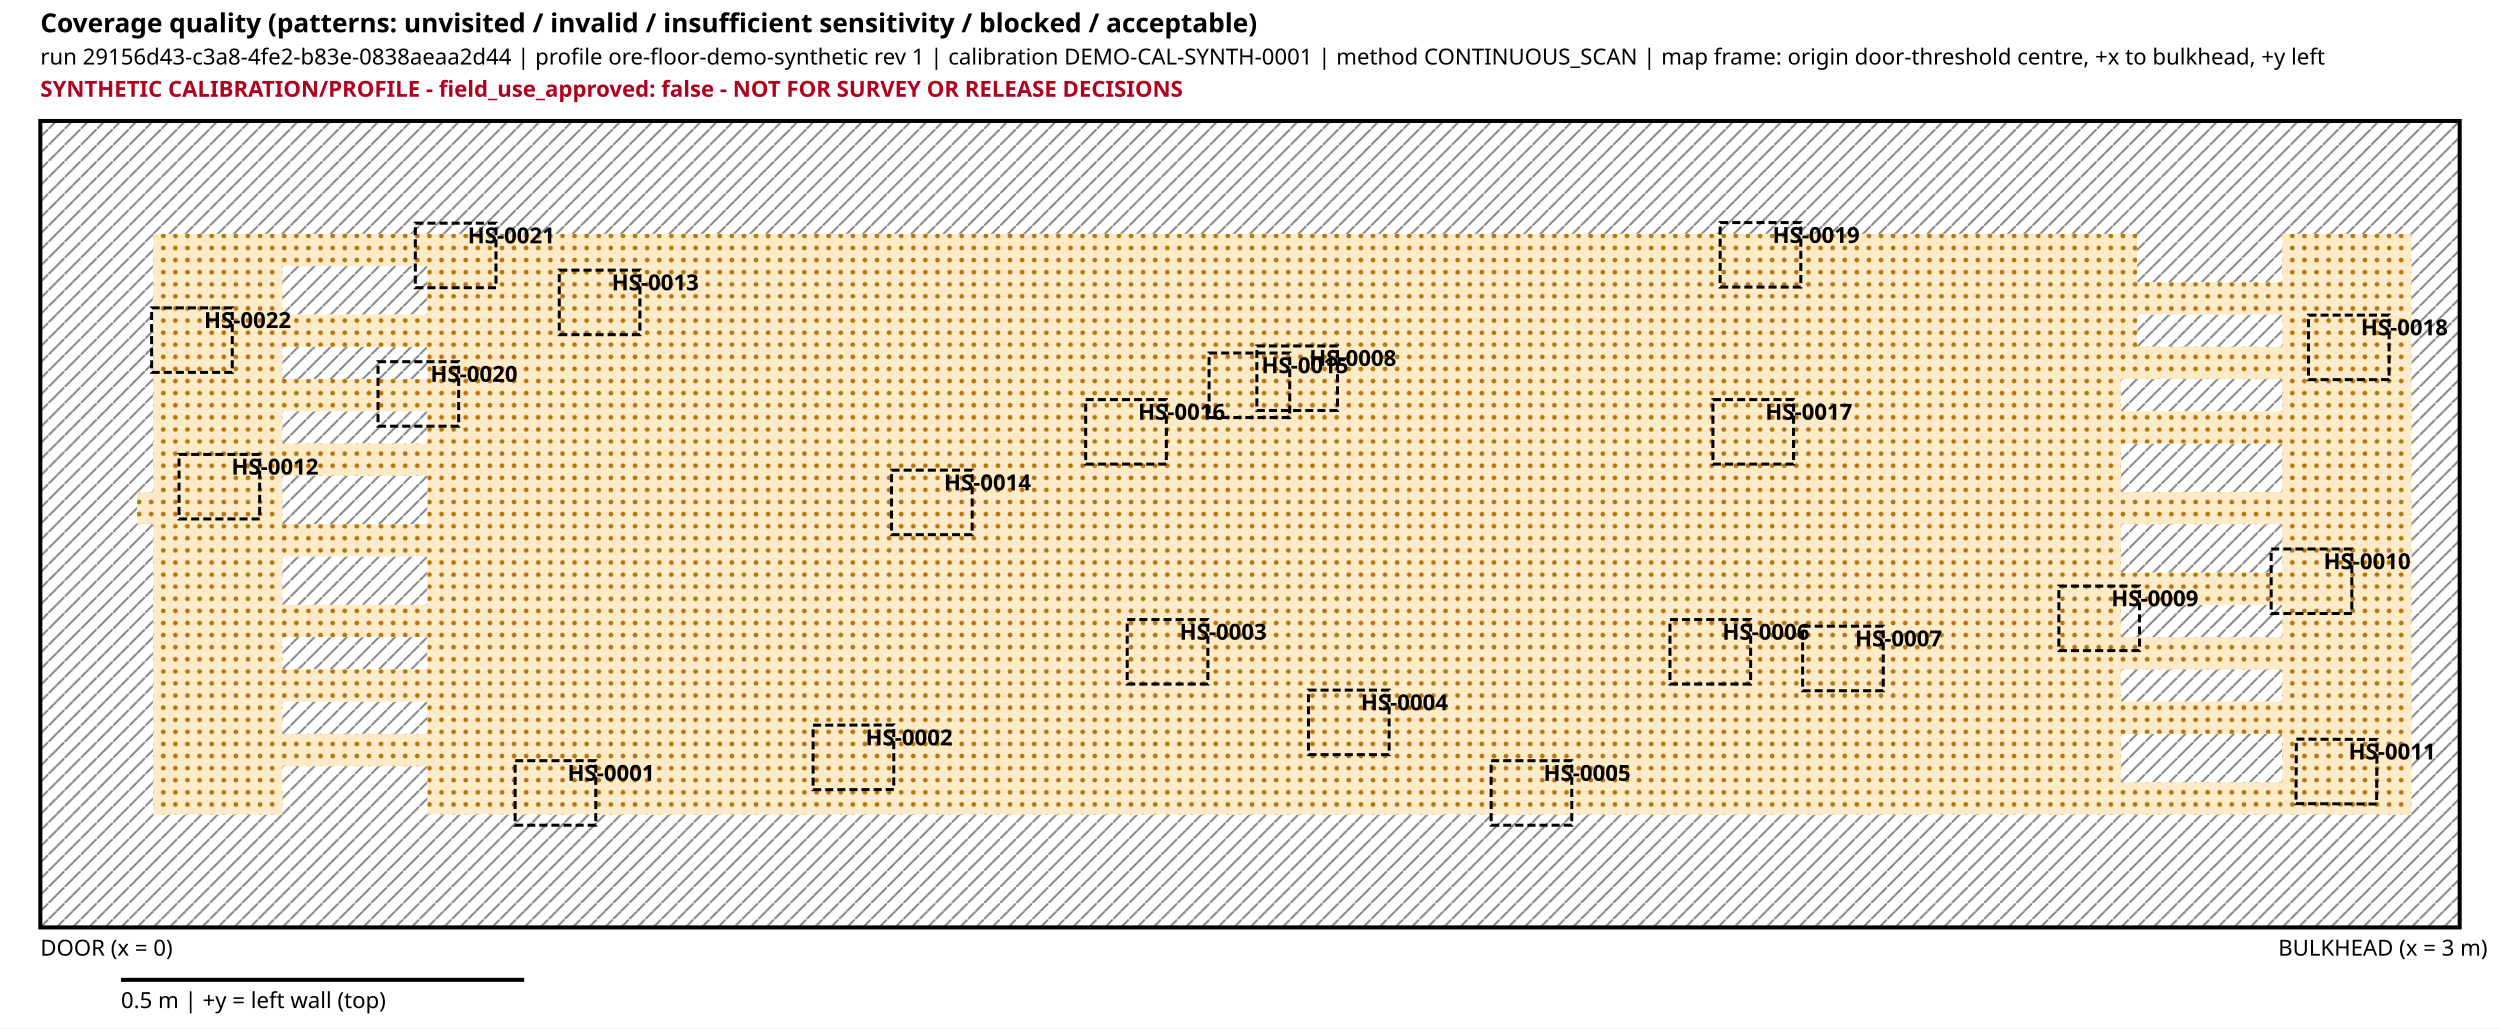
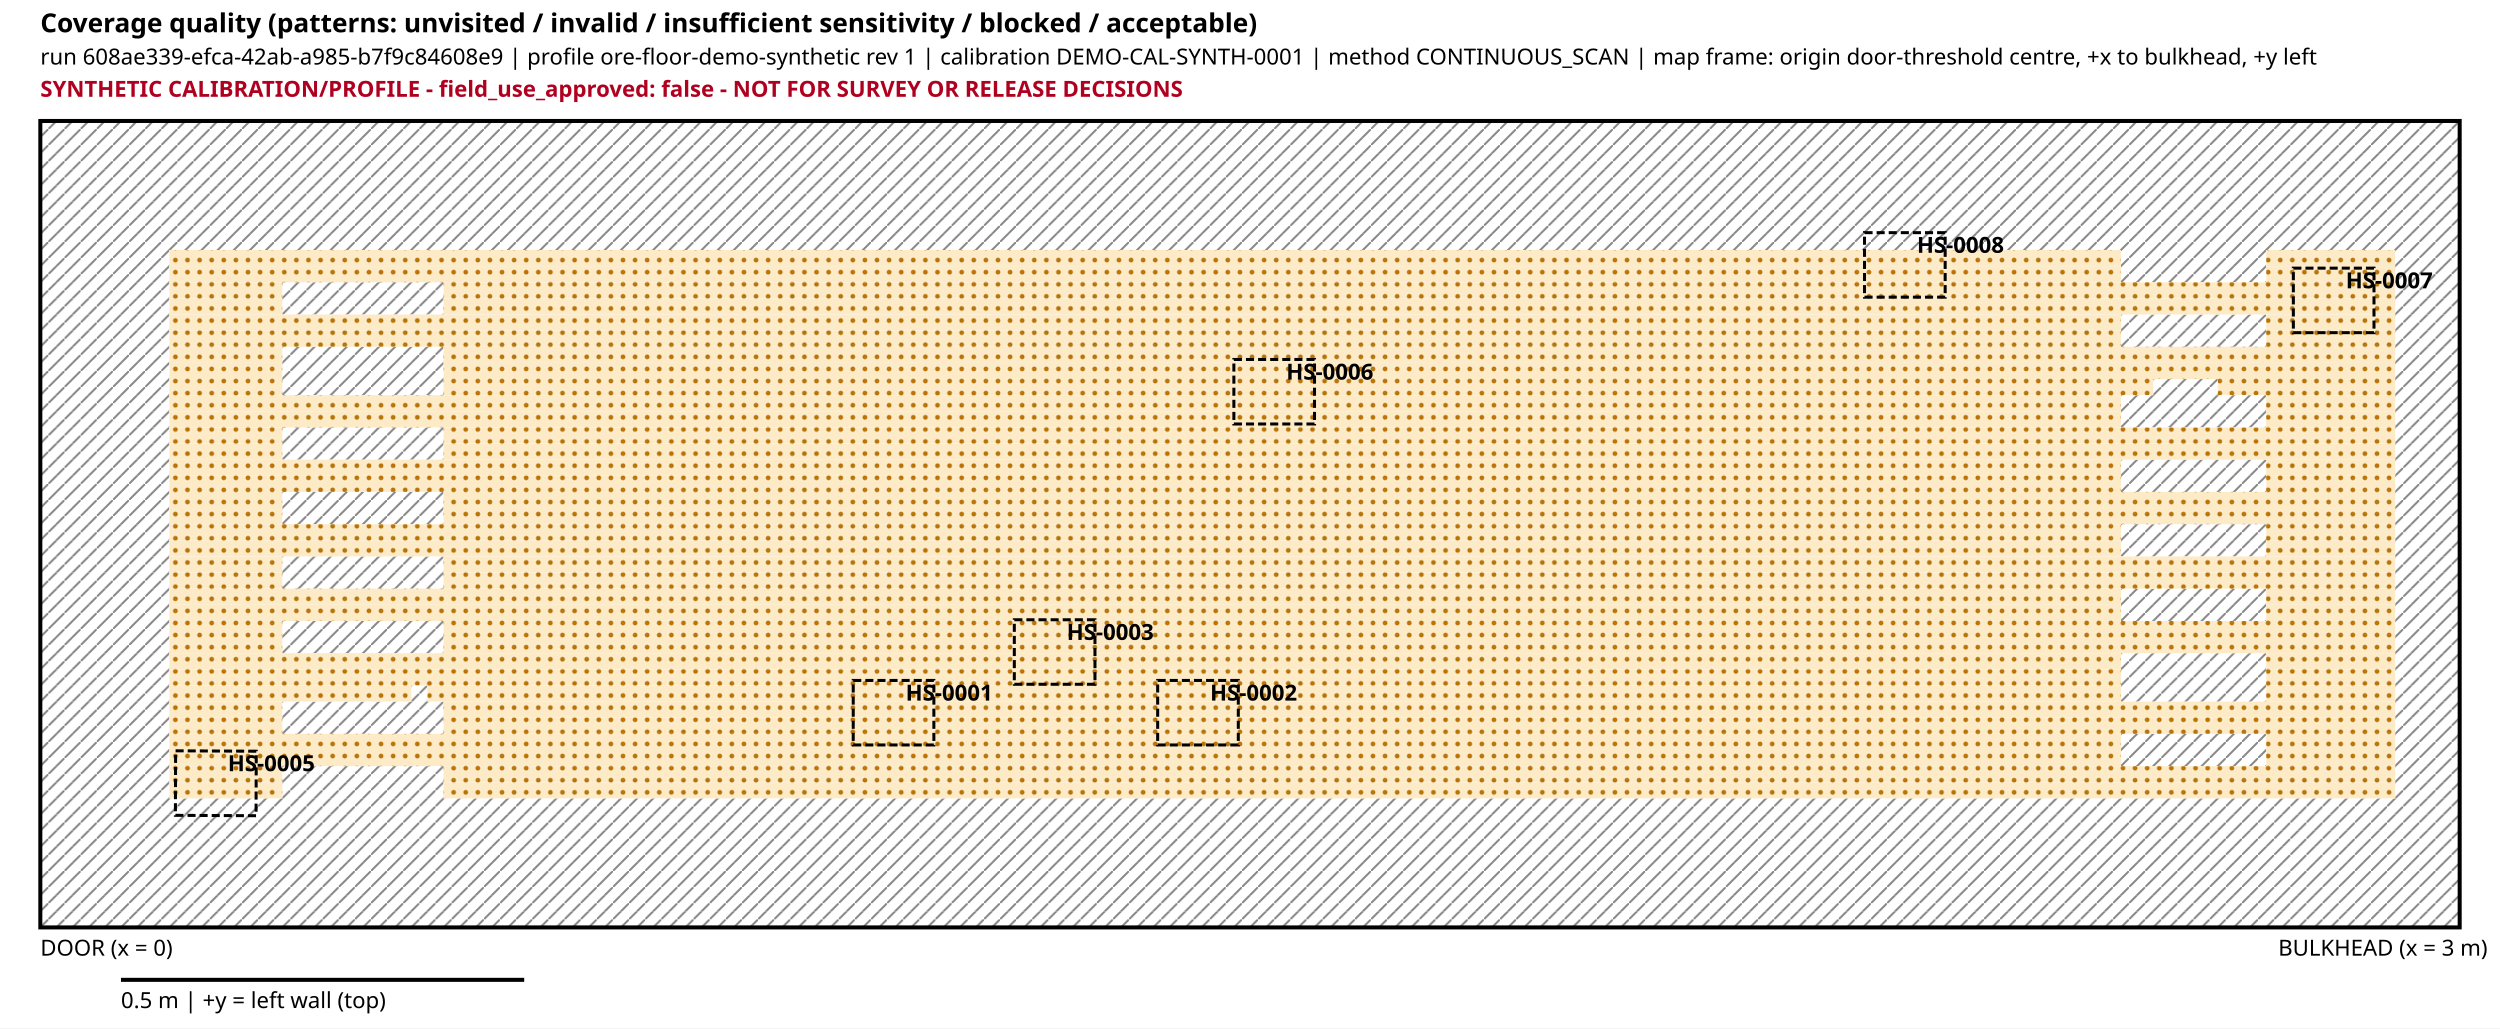
<svg xmlns="http://www.w3.org/2000/svg" width="1240" height="510" viewBox="0 0 1240 510" font-family="sans-serif" font-size="11">
  <defs>
    <pattern id="p-UNVISITED" width="8" height="8" patternUnits="userSpaceOnUse">
      <rect width="8" height="8" fill="#fff" />
      <path d="M0 8L8 0" stroke="#888" stroke-width="1" />
    </pattern>
    <pattern id="p-INVALID_DATA" width="8" height="8" patternUnits="userSpaceOnUse">
      <rect width="8" height="8" fill="#f6d5d5" />
      <path d="M0 0L8 8M0 8L8 0" stroke="#c83c3c" stroke-width="1" />
    </pattern>
    <pattern id="p-INSUFFICIENT_SENSITIVITY" width="6" height="6" patternUnits="userSpaceOnUse">
      <rect width="6" height="6" fill="#fdebc8" />
      <circle cx="3" cy="3" r="1.2" fill="#b9770e" />
    </pattern>
    <pattern id="p-BLOCKED" width="8" height="8" patternUnits="userSpaceOnUse">
      <rect width="8" height="8" fill="#e4dcf0" />
      <path d="M0 4H8" stroke="#785aa0" stroke-width="2" />
    </pattern>
    <pattern id="p-EXCLUDED" width="8" height="8" patternUnits="userSpaceOnUse">
      <rect width="8" height="8" fill="#5a5a5a" />
    </pattern>
    <pattern id="p-ACCEPTABLE" width="8" height="8" patternUnits="userSpaceOnUse">
      <rect width="8" height="8" fill="#2e8b57" />
    </pattern>
  </defs>
  <rect width="1240" height="510" fill="#fff" />
  <text x="20" y="16" font-size="13" font-weight="bold">Coverage quality (patterns: unvisited / invalid / insufficient sensitivity / blocked / acceptable)</text>
-   <text x="20" y="32">run 29156d43-c3a8-4fe2-b83e-0838aeaa2d44 | profile ore-floor-demo-synthetic rev 1 | calibration DEMO-CAL-SYNTH-0001 | method CONTINUOUS_SCAN | map frame: origin door-threshold centre, +x to bulkhead, +y left</text>
+   <text x="20" y="32">run 608ae339-efca-42ab-a985-b7f9c84608e9 | profile ore-floor-demo-synthetic rev 1 | calibration DEMO-CAL-SYNTH-0001 | method CONTINUOUS_SCAN | map frame: origin door-threshold centre, +x to bulkhead, +y left</text>
  <text x="20" y="48" fill="#b00020" font-weight="bold">SYNTHETIC CALIBRATION/PROFILE - field_use_approved: false - NOT FOR SURVEY OR RELEASE DECISIONS</text>
  <rect x="20.0" y="452.0" width="1200.0" height="8.0" fill="url(#p-UNVISITED)" />
  <rect x="20.0" y="444.0" width="1200.0" height="8.0" fill="url(#p-UNVISITED)" />
  <rect x="20.0" y="436.0" width="1200.0" height="8.0" fill="url(#p-UNVISITED)" />
  <rect x="20.0" y="428.0" width="1200.0" height="8.0" fill="url(#p-UNVISITED)" />
  <rect x="20.0" y="420.0" width="1200.0" height="8.0" fill="url(#p-UNVISITED)" />
  <rect x="20.0" y="412.0" width="1200.0" height="8.0" fill="url(#p-UNVISITED)" />
  <rect x="20.0" y="404.0" width="1200.0" height="8.0" fill="url(#p-UNVISITED)" />
-   <rect x="20.0" y="396.0" width="56.0" height="8.0" fill="url(#p-UNVISITED)" />
-   <rect x="140.0" y="396.0" width="72.0" height="8.0" fill="url(#p-UNVISITED)" />
-   <rect x="1196.0" y="396.0" width="24.0" height="8.0" fill="url(#p-UNVISITED)" />
-   <rect x="20.0" y="388.0" width="56.0" height="8.0" fill="url(#p-UNVISITED)" />
-   <rect x="140.0" y="388.0" width="72.0" height="8.0" fill="url(#p-UNVISITED)" />
-   <rect x="1196.0" y="388.0" width="24.0" height="8.0" fill="url(#p-UNVISITED)" />
-   <rect x="20.0" y="380.0" width="56.0" height="8.0" fill="url(#p-UNVISITED)" />
-   <rect x="140.0" y="380.0" width="72.0" height="8.0" fill="url(#p-UNVISITED)" />
-   <rect x="1052.0" y="380.0" width="80.0" height="8.0" fill="url(#p-UNVISITED)" />
-   <rect x="1196.0" y="380.0" width="24.0" height="8.0" fill="url(#p-UNVISITED)" />
-   <rect x="20.0" y="372.0" width="56.0" height="8.0" fill="url(#p-UNVISITED)" />
-   <rect x="1052.0" y="372.0" width="80.0" height="8.0" fill="url(#p-UNVISITED)" />
-   <rect x="1196.0" y="372.0" width="24.0" height="8.0" fill="url(#p-UNVISITED)" />
-   <rect x="20.0" y="364.0" width="56.0" height="8.0" fill="url(#p-UNVISITED)" />
-   <rect x="1052.0" y="364.0" width="80.0" height="8.0" fill="url(#p-UNVISITED)" />
-   <rect x="1196.0" y="364.0" width="24.0" height="8.0" fill="url(#p-UNVISITED)" />
-   <rect x="20.0" y="356.0" width="56.0" height="8.0" fill="url(#p-UNVISITED)" />
-   <rect x="140.0" y="356.0" width="72.0" height="8.0" fill="url(#p-UNVISITED)" />
-   <rect x="1196.0" y="356.0" width="24.0" height="8.0" fill="url(#p-UNVISITED)" />
-   <rect x="20.0" y="348.0" width="56.0" height="8.0" fill="url(#p-UNVISITED)" />
-   <rect x="140.0" y="348.0" width="72.0" height="8.0" fill="url(#p-UNVISITED)" />
-   <rect x="1196.0" y="348.0" width="24.0" height="8.0" fill="url(#p-UNVISITED)" />
-   <rect x="20.0" y="340.0" width="56.0" height="8.0" fill="url(#p-UNVISITED)" />
-   <rect x="1052.0" y="340.0" width="80.0" height="8.0" fill="url(#p-UNVISITED)" />
-   <rect x="1196.0" y="340.0" width="24.0" height="8.0" fill="url(#p-UNVISITED)" />
-   <rect x="20.0" y="332.0" width="56.0" height="8.0" fill="url(#p-UNVISITED)" />
-   <rect x="1052.0" y="332.0" width="80.0" height="8.0" fill="url(#p-UNVISITED)" />
-   <rect x="1196.0" y="332.0" width="24.0" height="8.0" fill="url(#p-UNVISITED)" />
-   <rect x="20.0" y="324.0" width="56.0" height="8.0" fill="url(#p-UNVISITED)" />
-   <rect x="140.0" y="324.0" width="72.0" height="8.0" fill="url(#p-UNVISITED)" />
-   <rect x="1196.0" y="324.0" width="24.0" height="8.0" fill="url(#p-UNVISITED)" />
-   <rect x="20.0" y="316.0" width="56.0" height="8.0" fill="url(#p-UNVISITED)" />
-   <rect x="140.0" y="316.0" width="72.0" height="8.0" fill="url(#p-UNVISITED)" />
-   <rect x="1196.0" y="316.0" width="24.0" height="8.0" fill="url(#p-UNVISITED)" />
-   <rect x="20.0" y="308.0" width="56.0" height="8.0" fill="url(#p-UNVISITED)" />
-   <rect x="1052.0" y="308.0" width="80.0" height="8.0" fill="url(#p-UNVISITED)" />
-   <rect x="1196.0" y="308.0" width="24.0" height="8.0" fill="url(#p-UNVISITED)" />
-   <rect x="20.0" y="300.0" width="56.0" height="8.0" fill="url(#p-UNVISITED)" />
-   <rect x="1052.0" y="300.0" width="80.0" height="8.0" fill="url(#p-UNVISITED)" />
-   <rect x="1196.0" y="300.0" width="24.0" height="8.0" fill="url(#p-UNVISITED)" />
-   <rect x="20.0" y="292.0" width="56.0" height="8.0" fill="url(#p-UNVISITED)" />
-   <rect x="140.0" y="292.0" width="72.0" height="8.0" fill="url(#p-UNVISITED)" />
-   <rect x="1196.0" y="292.0" width="24.0" height="8.0" fill="url(#p-UNVISITED)" />
-   <rect x="20.0" y="284.0" width="56.0" height="8.0" fill="url(#p-UNVISITED)" />
-   <rect x="140.0" y="284.0" width="72.0" height="8.0" fill="url(#p-UNVISITED)" />
-   <rect x="1196.0" y="284.0" width="24.0" height="8.0" fill="url(#p-UNVISITED)" />
-   <rect x="20.0" y="276.0" width="56.0" height="8.0" fill="url(#p-UNVISITED)" />
-   <rect x="140.0" y="276.0" width="72.0" height="8.0" fill="url(#p-UNVISITED)" />
-   <rect x="1052.0" y="276.0" width="80.0" height="8.0" fill="url(#p-UNVISITED)" />
-   <rect x="1196.0" y="276.0" width="24.0" height="8.0" fill="url(#p-UNVISITED)" />
-   <rect x="20.0" y="268.0" width="56.0" height="8.0" fill="url(#p-UNVISITED)" />
-   <rect x="1052.0" y="268.0" width="80.0" height="8.0" fill="url(#p-UNVISITED)" />
-   <rect x="1196.0" y="268.0" width="24.0" height="8.0" fill="url(#p-UNVISITED)" />
-   <rect x="20.0" y="260.0" width="56.0" height="8.0" fill="url(#p-UNVISITED)" />
-   <rect x="1052.0" y="260.0" width="80.0" height="8.0" fill="url(#p-UNVISITED)" />
-   <rect x="1196.0" y="260.0" width="24.0" height="8.0" fill="url(#p-UNVISITED)" />
-   <rect x="20.0" y="252.0" width="48.0" height="8.0" fill="url(#p-UNVISITED)" />
-   <rect x="140.0" y="252.0" width="72.0" height="8.0" fill="url(#p-UNVISITED)" />
-   <rect x="1196.0" y="252.0" width="24.0" height="8.0" fill="url(#p-UNVISITED)" />
-   <rect x="20.0" y="244.0" width="48.0" height="8.0" fill="url(#p-UNVISITED)" />
-   <rect x="140.0" y="244.0" width="72.0" height="8.0" fill="url(#p-UNVISITED)" />
-   <rect x="1196.0" y="244.0" width="24.0" height="8.0" fill="url(#p-UNVISITED)" />
-   <rect x="20.0" y="236.0" width="56.0" height="8.0" fill="url(#p-UNVISITED)" />
-   <rect x="140.0" y="236.0" width="72.0" height="8.0" fill="url(#p-UNVISITED)" />
-   <rect x="1052.0" y="236.0" width="80.0" height="8.0" fill="url(#p-UNVISITED)" />
-   <rect x="1196.0" y="236.0" width="24.0" height="8.0" fill="url(#p-UNVISITED)" />
-   <rect x="20.0" y="228.0" width="56.0" height="8.0" fill="url(#p-UNVISITED)" />
-   <rect x="1052.0" y="228.0" width="80.0" height="8.0" fill="url(#p-UNVISITED)" />
-   <rect x="1196.0" y="228.0" width="24.0" height="8.0" fill="url(#p-UNVISITED)" />
-   <rect x="20.0" y="220.0" width="56.0" height="8.0" fill="url(#p-UNVISITED)" />
-   <rect x="1052.0" y="220.0" width="80.0" height="8.0" fill="url(#p-UNVISITED)" />
-   <rect x="1196.0" y="220.0" width="24.0" height="8.0" fill="url(#p-UNVISITED)" />
-   <rect x="20.0" y="212.0" width="56.0" height="8.0" fill="url(#p-UNVISITED)" />
-   <rect x="140.0" y="212.0" width="72.0" height="8.0" fill="url(#p-UNVISITED)" />
-   <rect x="1196.0" y="212.0" width="24.0" height="8.0" fill="url(#p-UNVISITED)" />
-   <rect x="20.0" y="204.0" width="56.0" height="8.0" fill="url(#p-UNVISITED)" />
-   <rect x="140.0" y="204.0" width="72.0" height="8.0" fill="url(#p-UNVISITED)" />
-   <rect x="1196.0" y="204.0" width="24.0" height="8.0" fill="url(#p-UNVISITED)" />
-   <rect x="20.0" y="196.0" width="56.0" height="8.0" fill="url(#p-UNVISITED)" />
-   <rect x="1052.0" y="196.0" width="80.0" height="8.0" fill="url(#p-UNVISITED)" />
-   <rect x="1196.0" y="196.0" width="24.0" height="8.0" fill="url(#p-UNVISITED)" />
-   <rect x="20.0" y="188.0" width="56.0" height="8.0" fill="url(#p-UNVISITED)" />
-   <rect x="1052.0" y="188.0" width="80.0" height="8.0" fill="url(#p-UNVISITED)" />
-   <rect x="1196.0" y="188.0" width="24.0" height="8.0" fill="url(#p-UNVISITED)" />
-   <rect x="20.0" y="180.0" width="56.0" height="8.0" fill="url(#p-UNVISITED)" />
-   <rect x="140.0" y="180.0" width="72.0" height="8.0" fill="url(#p-UNVISITED)" />
-   <rect x="1196.0" y="180.0" width="24.0" height="8.0" fill="url(#p-UNVISITED)" />
-   <rect x="20.0" y="172.0" width="56.0" height="8.0" fill="url(#p-UNVISITED)" />
-   <rect x="140.0" y="172.0" width="72.0" height="8.0" fill="url(#p-UNVISITED)" />
-   <rect x="1196.0" y="172.0" width="24.0" height="8.0" fill="url(#p-UNVISITED)" />
-   <rect x="20.0" y="164.0" width="56.0" height="8.0" fill="url(#p-UNVISITED)" />
-   <rect x="1060.0" y="164.0" width="72.0" height="8.0" fill="url(#p-UNVISITED)" />
-   <rect x="1196.0" y="164.0" width="24.0" height="8.0" fill="url(#p-UNVISITED)" />
-   <rect x="20.0" y="156.0" width="56.0" height="8.0" fill="url(#p-UNVISITED)" />
-   <rect x="1060.0" y="156.0" width="72.0" height="8.0" fill="url(#p-UNVISITED)" />
-   <rect x="1196.0" y="156.0" width="24.0" height="8.0" fill="url(#p-UNVISITED)" />
-   <rect x="20.0" y="148.0" width="56.0" height="8.0" fill="url(#p-UNVISITED)" />
-   <rect x="140.0" y="148.0" width="72.0" height="8.0" fill="url(#p-UNVISITED)" />
-   <rect x="1196.0" y="148.0" width="24.0" height="8.0" fill="url(#p-UNVISITED)" />
-   <rect x="20.0" y="140.0" width="56.0" height="8.0" fill="url(#p-UNVISITED)" />
-   <rect x="140.0" y="140.0" width="72.0" height="8.0" fill="url(#p-UNVISITED)" />
-   <rect x="1196.0" y="140.0" width="24.0" height="8.0" fill="url(#p-UNVISITED)" />
-   <rect x="20.0" y="132.0" width="56.0" height="8.0" fill="url(#p-UNVISITED)" />
-   <rect x="140.0" y="132.0" width="72.0" height="8.0" fill="url(#p-UNVISITED)" />
-   <rect x="1060.0" y="132.0" width="72.0" height="8.0" fill="url(#p-UNVISITED)" />
-   <rect x="1196.0" y="132.0" width="24.0" height="8.0" fill="url(#p-UNVISITED)" />
-   <rect x="20.0" y="124.0" width="56.0" height="8.0" fill="url(#p-UNVISITED)" />
-   <rect x="1060.0" y="124.0" width="72.0" height="8.0" fill="url(#p-UNVISITED)" />
-   <rect x="1196.0" y="124.0" width="24.0" height="8.0" fill="url(#p-UNVISITED)" />
-   <rect x="20.0" y="116.0" width="56.0" height="8.0" fill="url(#p-UNVISITED)" />
-   <rect x="1060.0" y="116.0" width="72.0" height="8.0" fill="url(#p-UNVISITED)" />
-   <rect x="1196.0" y="116.0" width="24.0" height="8.0" fill="url(#p-UNVISITED)" />
+   <rect x="20.0" y="396.0" width="1200.0" height="8.0" fill="url(#p-UNVISITED)" />
+   <rect x="20.0" y="388.0" width="64.0" height="8.0" fill="url(#p-UNVISITED)" />
+   <rect x="140.0" y="388.0" width="80.0" height="8.0" fill="url(#p-UNVISITED)" />
+   <rect x="1188.0" y="388.0" width="32.0" height="8.0" fill="url(#p-UNVISITED)" />
+   <rect x="20.0" y="380.0" width="64.0" height="8.0" fill="url(#p-UNVISITED)" />
+   <rect x="140.0" y="380.0" width="80.0" height="8.0" fill="url(#p-UNVISITED)" />
+   <rect x="1188.0" y="380.0" width="32.0" height="8.0" fill="url(#p-UNVISITED)" />
+   <rect x="20.0" y="372.0" width="64.0" height="8.0" fill="url(#p-UNVISITED)" />
+   <rect x="1052.0" y="372.0" width="72.0" height="8.0" fill="url(#p-UNVISITED)" />
+   <rect x="1188.0" y="372.0" width="32.0" height="8.0" fill="url(#p-UNVISITED)" />
+   <rect x="20.0" y="364.0" width="64.0" height="8.0" fill="url(#p-UNVISITED)" />
+   <rect x="1052.0" y="364.0" width="72.0" height="8.0" fill="url(#p-UNVISITED)" />
+   <rect x="1188.0" y="364.0" width="32.0" height="8.0" fill="url(#p-UNVISITED)" />
+   <rect x="20.0" y="356.0" width="64.0" height="8.0" fill="url(#p-UNVISITED)" />
+   <rect x="140.0" y="356.0" width="80.0" height="8.0" fill="url(#p-UNVISITED)" />
+   <rect x="1188.0" y="356.0" width="32.0" height="8.0" fill="url(#p-UNVISITED)" />
+   <rect x="20.0" y="348.0" width="64.0" height="8.0" fill="url(#p-UNVISITED)" />
+   <rect x="140.0" y="348.0" width="80.0" height="8.0" fill="url(#p-UNVISITED)" />
+   <rect x="1188.0" y="348.0" width="32.0" height="8.0" fill="url(#p-UNVISITED)" />
+   <rect x="20.0" y="340.0" width="64.0" height="8.0" fill="url(#p-UNVISITED)" />
+   <rect x="204.0" y="340.0" width="8.0" height="8.0" fill="url(#p-UNVISITED)" />
+   <rect x="1052.0" y="340.0" width="72.0" height="8.0" fill="url(#p-UNVISITED)" />
+   <rect x="1188.0" y="340.0" width="32.0" height="8.0" fill="url(#p-UNVISITED)" />
+   <rect x="20.0" y="332.0" width="64.0" height="8.0" fill="url(#p-UNVISITED)" />
+   <rect x="1052.0" y="332.0" width="72.0" height="8.0" fill="url(#p-UNVISITED)" />
+   <rect x="1188.0" y="332.0" width="32.0" height="8.0" fill="url(#p-UNVISITED)" />
+   <rect x="20.0" y="324.0" width="64.0" height="8.0" fill="url(#p-UNVISITED)" />
+   <rect x="1052.0" y="324.0" width="72.0" height="8.0" fill="url(#p-UNVISITED)" />
+   <rect x="1188.0" y="324.0" width="32.0" height="8.0" fill="url(#p-UNVISITED)" />
+   <rect x="20.0" y="316.0" width="64.0" height="8.0" fill="url(#p-UNVISITED)" />
+   <rect x="140.0" y="316.0" width="80.0" height="8.0" fill="url(#p-UNVISITED)" />
+   <rect x="1188.0" y="316.0" width="32.0" height="8.0" fill="url(#p-UNVISITED)" />
+   <rect x="20.0" y="308.0" width="64.0" height="8.0" fill="url(#p-UNVISITED)" />
+   <rect x="140.0" y="308.0" width="80.0" height="8.0" fill="url(#p-UNVISITED)" />
+   <rect x="1188.0" y="308.0" width="32.0" height="8.0" fill="url(#p-UNVISITED)" />
+   <rect x="20.0" y="300.0" width="64.0" height="8.0" fill="url(#p-UNVISITED)" />
+   <rect x="1052.0" y="300.0" width="72.0" height="8.0" fill="url(#p-UNVISITED)" />
+   <rect x="1188.0" y="300.0" width="32.0" height="8.0" fill="url(#p-UNVISITED)" />
+   <rect x="20.0" y="292.0" width="64.0" height="8.0" fill="url(#p-UNVISITED)" />
+   <rect x="1052.0" y="292.0" width="72.0" height="8.0" fill="url(#p-UNVISITED)" />
+   <rect x="1188.0" y="292.0" width="32.0" height="8.0" fill="url(#p-UNVISITED)" />
+   <rect x="20.0" y="284.0" width="64.0" height="8.0" fill="url(#p-UNVISITED)" />
+   <rect x="140.0" y="284.0" width="80.0" height="8.0" fill="url(#p-UNVISITED)" />
+   <rect x="1188.0" y="284.0" width="32.0" height="8.0" fill="url(#p-UNVISITED)" />
+   <rect x="20.0" y="276.0" width="64.0" height="8.0" fill="url(#p-UNVISITED)" />
+   <rect x="140.0" y="276.0" width="80.0" height="8.0" fill="url(#p-UNVISITED)" />
+   <rect x="1188.0" y="276.0" width="32.0" height="8.0" fill="url(#p-UNVISITED)" />
+   <rect x="20.0" y="268.0" width="64.0" height="8.0" fill="url(#p-UNVISITED)" />
+   <rect x="1052.0" y="268.0" width="72.0" height="8.0" fill="url(#p-UNVISITED)" />
+   <rect x="1188.0" y="268.0" width="32.0" height="8.0" fill="url(#p-UNVISITED)" />
+   <rect x="20.0" y="260.0" width="64.0" height="8.0" fill="url(#p-UNVISITED)" />
+   <rect x="1052.0" y="260.0" width="72.0" height="8.0" fill="url(#p-UNVISITED)" />
+   <rect x="1188.0" y="260.0" width="32.0" height="8.0" fill="url(#p-UNVISITED)" />
+   <rect x="20.0" y="252.0" width="64.0" height="8.0" fill="url(#p-UNVISITED)" />
+   <rect x="140.0" y="252.0" width="80.0" height="8.0" fill="url(#p-UNVISITED)" />
+   <rect x="1188.0" y="252.0" width="32.0" height="8.0" fill="url(#p-UNVISITED)" />
+   <rect x="20.0" y="244.0" width="64.0" height="8.0" fill="url(#p-UNVISITED)" />
+   <rect x="140.0" y="244.0" width="80.0" height="8.0" fill="url(#p-UNVISITED)" />
+   <rect x="1188.0" y="244.0" width="32.0" height="8.0" fill="url(#p-UNVISITED)" />
+   <rect x="20.0" y="236.0" width="64.0" height="8.0" fill="url(#p-UNVISITED)" />
+   <rect x="1052.0" y="236.0" width="72.0" height="8.0" fill="url(#p-UNVISITED)" />
+   <rect x="1188.0" y="236.0" width="32.0" height="8.0" fill="url(#p-UNVISITED)" />
+   <rect x="20.0" y="228.0" width="64.0" height="8.0" fill="url(#p-UNVISITED)" />
+   <rect x="1052.0" y="228.0" width="72.0" height="8.0" fill="url(#p-UNVISITED)" />
+   <rect x="1188.0" y="228.0" width="32.0" height="8.0" fill="url(#p-UNVISITED)" />
+   <rect x="20.0" y="220.0" width="64.0" height="8.0" fill="url(#p-UNVISITED)" />
+   <rect x="140.0" y="220.0" width="80.0" height="8.0" fill="url(#p-UNVISITED)" />
+   <rect x="1188.0" y="220.0" width="32.0" height="8.0" fill="url(#p-UNVISITED)" />
+   <rect x="20.0" y="212.0" width="64.0" height="8.0" fill="url(#p-UNVISITED)" />
+   <rect x="140.0" y="212.0" width="80.0" height="8.0" fill="url(#p-UNVISITED)" />
+   <rect x="1188.0" y="212.0" width="32.0" height="8.0" fill="url(#p-UNVISITED)" />
+   <rect x="20.0" y="204.0" width="64.0" height="8.0" fill="url(#p-UNVISITED)" />
+   <rect x="1052.0" y="204.0" width="72.0" height="8.0" fill="url(#p-UNVISITED)" />
+   <rect x="1188.0" y="204.0" width="32.0" height="8.0" fill="url(#p-UNVISITED)" />
+   <rect x="20.0" y="196.0" width="64.0" height="8.0" fill="url(#p-UNVISITED)" />
+   <rect x="1052.0" y="196.0" width="72.0" height="8.0" fill="url(#p-UNVISITED)" />
+   <rect x="1188.0" y="196.0" width="32.0" height="8.0" fill="url(#p-UNVISITED)" />
+   <rect x="20.0" y="188.0" width="64.0" height="8.0" fill="url(#p-UNVISITED)" />
+   <rect x="140.0" y="188.0" width="80.0" height="8.0" fill="url(#p-UNVISITED)" />
+   <rect x="1068.0" y="188.0" width="32.0" height="8.0" fill="url(#p-UNVISITED)" />
+   <rect x="1188.0" y="188.0" width="32.0" height="8.0" fill="url(#p-UNVISITED)" />
+   <rect x="20.0" y="180.0" width="64.0" height="8.0" fill="url(#p-UNVISITED)" />
+   <rect x="140.0" y="180.0" width="80.0" height="8.0" fill="url(#p-UNVISITED)" />
+   <rect x="1188.0" y="180.0" width="32.0" height="8.0" fill="url(#p-UNVISITED)" />
+   <rect x="20.0" y="172.0" width="64.0" height="8.0" fill="url(#p-UNVISITED)" />
+   <rect x="140.0" y="172.0" width="80.0" height="8.0" fill="url(#p-UNVISITED)" />
+   <rect x="1188.0" y="172.0" width="32.0" height="8.0" fill="url(#p-UNVISITED)" />
+   <rect x="20.0" y="164.0" width="64.0" height="8.0" fill="url(#p-UNVISITED)" />
+   <rect x="1052.0" y="164.0" width="72.0" height="8.0" fill="url(#p-UNVISITED)" />
+   <rect x="1188.0" y="164.0" width="32.0" height="8.0" fill="url(#p-UNVISITED)" />
+   <rect x="20.0" y="156.0" width="64.0" height="8.0" fill="url(#p-UNVISITED)" />
+   <rect x="1052.0" y="156.0" width="72.0" height="8.0" fill="url(#p-UNVISITED)" />
+   <rect x="1188.0" y="156.0" width="32.0" height="8.0" fill="url(#p-UNVISITED)" />
+   <rect x="20.0" y="148.0" width="64.0" height="8.0" fill="url(#p-UNVISITED)" />
+   <rect x="140.0" y="148.0" width="80.0" height="8.0" fill="url(#p-UNVISITED)" />
+   <rect x="1188.0" y="148.0" width="32.0" height="8.0" fill="url(#p-UNVISITED)" />
+   <rect x="20.0" y="140.0" width="64.0" height="8.0" fill="url(#p-UNVISITED)" />
+   <rect x="140.0" y="140.0" width="80.0" height="8.0" fill="url(#p-UNVISITED)" />
+   <rect x="1188.0" y="140.0" width="32.0" height="8.0" fill="url(#p-UNVISITED)" />
+   <rect x="20.0" y="132.0" width="64.0" height="8.0" fill="url(#p-UNVISITED)" />
+   <rect x="1052.0" y="132.0" width="72.0" height="8.0" fill="url(#p-UNVISITED)" />
+   <rect x="1188.0" y="132.0" width="32.0" height="8.0" fill="url(#p-UNVISITED)" />
+   <rect x="20.0" y="124.0" width="64.0" height="8.0" fill="url(#p-UNVISITED)" />
+   <rect x="1052.0" y="124.0" width="72.0" height="8.0" fill="url(#p-UNVISITED)" />
+   <rect x="1188.0" y="124.0" width="32.0" height="8.0" fill="url(#p-UNVISITED)" />
+   <rect x="20.0" y="116.0" width="1200.0" height="8.0" fill="url(#p-UNVISITED)" />
  <rect x="20.0" y="108.0" width="1200.0" height="8.0" fill="url(#p-UNVISITED)" />
  <rect x="20.0" y="100.0" width="1200.0" height="8.0" fill="url(#p-UNVISITED)" />
  <rect x="20.0" y="92.0" width="1200.0" height="8.0" fill="url(#p-UNVISITED)" />
  <rect x="20.0" y="84.0" width="1200.0" height="8.0" fill="url(#p-UNVISITED)" />
  <rect x="20.0" y="76.0" width="1200.0" height="8.0" fill="url(#p-UNVISITED)" />
  <rect x="20.0" y="68.0" width="1200.0" height="8.0" fill="url(#p-UNVISITED)" />
  <rect x="20.0" y="60.0" width="1200.0" height="8.0" fill="url(#p-UNVISITED)" />
-   <rect x="76.0" y="396.0" width="64.0" height="8.0" fill="url(#p-INSUFFICIENT_SENSITIVITY)" />
-   <rect x="212.0" y="396.0" width="984.0" height="8.0" fill="url(#p-INSUFFICIENT_SENSITIVITY)" />
-   <rect x="76.0" y="388.0" width="64.0" height="8.0" fill="url(#p-INSUFFICIENT_SENSITIVITY)" />
-   <rect x="212.0" y="388.0" width="984.0" height="8.0" fill="url(#p-INSUFFICIENT_SENSITIVITY)" />
-   <rect x="76.0" y="380.0" width="64.0" height="8.0" fill="url(#p-INSUFFICIENT_SENSITIVITY)" />
-   <rect x="212.0" y="380.0" width="840.0" height="8.0" fill="url(#p-INSUFFICIENT_SENSITIVITY)" />
-   <rect x="1132.0" y="380.0" width="64.0" height="8.0" fill="url(#p-INSUFFICIENT_SENSITIVITY)" />
-   <rect x="76.0" y="372.0" width="976.0" height="8.0" fill="url(#p-INSUFFICIENT_SENSITIVITY)" />
-   <rect x="1132.0" y="372.0" width="64.0" height="8.0" fill="url(#p-INSUFFICIENT_SENSITIVITY)" />
-   <rect x="76.0" y="364.0" width="976.0" height="8.0" fill="url(#p-INSUFFICIENT_SENSITIVITY)" />
-   <rect x="1132.0" y="364.0" width="64.0" height="8.0" fill="url(#p-INSUFFICIENT_SENSITIVITY)" />
-   <rect x="76.0" y="356.0" width="64.0" height="8.0" fill="url(#p-INSUFFICIENT_SENSITIVITY)" />
-   <rect x="212.0" y="356.0" width="984.0" height="8.0" fill="url(#p-INSUFFICIENT_SENSITIVITY)" />
-   <rect x="76.0" y="348.0" width="64.0" height="8.0" fill="url(#p-INSUFFICIENT_SENSITIVITY)" />
-   <rect x="212.0" y="348.0" width="984.0" height="8.0" fill="url(#p-INSUFFICIENT_SENSITIVITY)" />
-   <rect x="76.0" y="340.0" width="976.0" height="8.0" fill="url(#p-INSUFFICIENT_SENSITIVITY)" />
-   <rect x="1132.0" y="340.0" width="64.0" height="8.0" fill="url(#p-INSUFFICIENT_SENSITIVITY)" />
-   <rect x="76.0" y="332.0" width="976.0" height="8.0" fill="url(#p-INSUFFICIENT_SENSITIVITY)" />
-   <rect x="1132.0" y="332.0" width="64.0" height="8.0" fill="url(#p-INSUFFICIENT_SENSITIVITY)" />
-   <rect x="76.0" y="324.0" width="64.0" height="8.0" fill="url(#p-INSUFFICIENT_SENSITIVITY)" />
-   <rect x="212.0" y="324.0" width="984.0" height="8.0" fill="url(#p-INSUFFICIENT_SENSITIVITY)" />
-   <rect x="76.0" y="316.0" width="64.0" height="8.0" fill="url(#p-INSUFFICIENT_SENSITIVITY)" />
-   <rect x="212.0" y="316.0" width="984.0" height="8.0" fill="url(#p-INSUFFICIENT_SENSITIVITY)" />
-   <rect x="76.0" y="308.0" width="976.0" height="8.0" fill="url(#p-INSUFFICIENT_SENSITIVITY)" />
-   <rect x="1132.0" y="308.0" width="64.0" height="8.0" fill="url(#p-INSUFFICIENT_SENSITIVITY)" />
-   <rect x="76.0" y="300.0" width="976.0" height="8.0" fill="url(#p-INSUFFICIENT_SENSITIVITY)" />
-   <rect x="1132.0" y="300.0" width="64.0" height="8.0" fill="url(#p-INSUFFICIENT_SENSITIVITY)" />
-   <rect x="76.0" y="292.0" width="64.0" height="8.0" fill="url(#p-INSUFFICIENT_SENSITIVITY)" />
-   <rect x="212.0" y="292.0" width="984.0" height="8.0" fill="url(#p-INSUFFICIENT_SENSITIVITY)" />
-   <rect x="76.0" y="284.0" width="64.0" height="8.0" fill="url(#p-INSUFFICIENT_SENSITIVITY)" />
-   <rect x="212.0" y="284.0" width="984.0" height="8.0" fill="url(#p-INSUFFICIENT_SENSITIVITY)" />
-   <rect x="76.0" y="276.0" width="64.0" height="8.0" fill="url(#p-INSUFFICIENT_SENSITIVITY)" />
-   <rect x="212.0" y="276.0" width="840.0" height="8.0" fill="url(#p-INSUFFICIENT_SENSITIVITY)" />
-   <rect x="1132.0" y="276.0" width="64.0" height="8.0" fill="url(#p-INSUFFICIENT_SENSITIVITY)" />
-   <rect x="76.0" y="268.0" width="976.0" height="8.0" fill="url(#p-INSUFFICIENT_SENSITIVITY)" />
-   <rect x="1132.0" y="268.0" width="64.0" height="8.0" fill="url(#p-INSUFFICIENT_SENSITIVITY)" />
-   <rect x="76.0" y="260.0" width="976.0" height="8.0" fill="url(#p-INSUFFICIENT_SENSITIVITY)" />
-   <rect x="1132.0" y="260.0" width="64.0" height="8.0" fill="url(#p-INSUFFICIENT_SENSITIVITY)" />
-   <rect x="68.0" y="252.0" width="72.0" height="8.0" fill="url(#p-INSUFFICIENT_SENSITIVITY)" />
-   <rect x="212.0" y="252.0" width="984.0" height="8.0" fill="url(#p-INSUFFICIENT_SENSITIVITY)" />
-   <rect x="68.0" y="244.0" width="72.0" height="8.0" fill="url(#p-INSUFFICIENT_SENSITIVITY)" />
-   <rect x="212.0" y="244.0" width="984.0" height="8.0" fill="url(#p-INSUFFICIENT_SENSITIVITY)" />
-   <rect x="76.0" y="236.0" width="64.0" height="8.0" fill="url(#p-INSUFFICIENT_SENSITIVITY)" />
-   <rect x="212.0" y="236.0" width="840.0" height="8.0" fill="url(#p-INSUFFICIENT_SENSITIVITY)" />
-   <rect x="1132.0" y="236.0" width="64.0" height="8.0" fill="url(#p-INSUFFICIENT_SENSITIVITY)" />
-   <rect x="76.0" y="228.0" width="976.0" height="8.0" fill="url(#p-INSUFFICIENT_SENSITIVITY)" />
-   <rect x="1132.0" y="228.0" width="64.0" height="8.0" fill="url(#p-INSUFFICIENT_SENSITIVITY)" />
-   <rect x="76.0" y="220.0" width="976.0" height="8.0" fill="url(#p-INSUFFICIENT_SENSITIVITY)" />
-   <rect x="1132.0" y="220.0" width="64.0" height="8.0" fill="url(#p-INSUFFICIENT_SENSITIVITY)" />
-   <rect x="76.0" y="212.0" width="64.0" height="8.0" fill="url(#p-INSUFFICIENT_SENSITIVITY)" />
-   <rect x="212.0" y="212.0" width="984.0" height="8.0" fill="url(#p-INSUFFICIENT_SENSITIVITY)" />
-   <rect x="76.0" y="204.0" width="64.0" height="8.0" fill="url(#p-INSUFFICIENT_SENSITIVITY)" />
-   <rect x="212.0" y="204.0" width="984.0" height="8.0" fill="url(#p-INSUFFICIENT_SENSITIVITY)" />
-   <rect x="76.0" y="196.0" width="976.0" height="8.0" fill="url(#p-INSUFFICIENT_SENSITIVITY)" />
-   <rect x="1132.0" y="196.0" width="64.0" height="8.0" fill="url(#p-INSUFFICIENT_SENSITIVITY)" />
-   <rect x="76.0" y="188.0" width="976.0" height="8.0" fill="url(#p-INSUFFICIENT_SENSITIVITY)" />
-   <rect x="1132.0" y="188.0" width="64.0" height="8.0" fill="url(#p-INSUFFICIENT_SENSITIVITY)" />
-   <rect x="76.0" y="180.0" width="64.0" height="8.0" fill="url(#p-INSUFFICIENT_SENSITIVITY)" />
-   <rect x="212.0" y="180.0" width="984.0" height="8.0" fill="url(#p-INSUFFICIENT_SENSITIVITY)" />
-   <rect x="76.0" y="172.0" width="64.0" height="8.0" fill="url(#p-INSUFFICIENT_SENSITIVITY)" />
-   <rect x="212.0" y="172.0" width="984.0" height="8.0" fill="url(#p-INSUFFICIENT_SENSITIVITY)" />
-   <rect x="76.0" y="164.0" width="984.0" height="8.0" fill="url(#p-INSUFFICIENT_SENSITIVITY)" />
-   <rect x="1132.0" y="164.0" width="64.0" height="8.0" fill="url(#p-INSUFFICIENT_SENSITIVITY)" />
-   <rect x="76.0" y="156.0" width="984.0" height="8.0" fill="url(#p-INSUFFICIENT_SENSITIVITY)" />
-   <rect x="1132.0" y="156.0" width="64.0" height="8.0" fill="url(#p-INSUFFICIENT_SENSITIVITY)" />
-   <rect x="76.0" y="148.0" width="64.0" height="8.0" fill="url(#p-INSUFFICIENT_SENSITIVITY)" />
-   <rect x="212.0" y="148.0" width="984.0" height="8.0" fill="url(#p-INSUFFICIENT_SENSITIVITY)" />
-   <rect x="76.0" y="140.0" width="64.0" height="8.0" fill="url(#p-INSUFFICIENT_SENSITIVITY)" />
-   <rect x="212.0" y="140.0" width="984.0" height="8.0" fill="url(#p-INSUFFICIENT_SENSITIVITY)" />
-   <rect x="76.0" y="132.0" width="64.0" height="8.0" fill="url(#p-INSUFFICIENT_SENSITIVITY)" />
-   <rect x="212.0" y="132.0" width="848.0" height="8.0" fill="url(#p-INSUFFICIENT_SENSITIVITY)" />
-   <rect x="1132.0" y="132.0" width="64.0" height="8.0" fill="url(#p-INSUFFICIENT_SENSITIVITY)" />
-   <rect x="76.0" y="124.0" width="984.0" height="8.0" fill="url(#p-INSUFFICIENT_SENSITIVITY)" />
-   <rect x="1132.0" y="124.0" width="64.0" height="8.0" fill="url(#p-INSUFFICIENT_SENSITIVITY)" />
-   <rect x="76.0" y="116.0" width="984.0" height="8.0" fill="url(#p-INSUFFICIENT_SENSITIVITY)" />
-   <rect x="1132.0" y="116.0" width="64.0" height="8.0" fill="url(#p-INSUFFICIENT_SENSITIVITY)" />
+   <rect x="84.0" y="388.0" width="56.0" height="8.0" fill="url(#p-INSUFFICIENT_SENSITIVITY)" />
+   <rect x="220.0" y="388.0" width="968.0" height="8.0" fill="url(#p-INSUFFICIENT_SENSITIVITY)" />
+   <rect x="84.0" y="380.0" width="56.0" height="8.0" fill="url(#p-INSUFFICIENT_SENSITIVITY)" />
+   <rect x="220.0" y="380.0" width="968.0" height="8.0" fill="url(#p-INSUFFICIENT_SENSITIVITY)" />
+   <rect x="84.0" y="372.0" width="968.0" height="8.0" fill="url(#p-INSUFFICIENT_SENSITIVITY)" />
+   <rect x="1124.0" y="372.0" width="64.0" height="8.0" fill="url(#p-INSUFFICIENT_SENSITIVITY)" />
+   <rect x="84.0" y="364.0" width="968.0" height="8.0" fill="url(#p-INSUFFICIENT_SENSITIVITY)" />
+   <rect x="1124.0" y="364.0" width="64.0" height="8.0" fill="url(#p-INSUFFICIENT_SENSITIVITY)" />
+   <rect x="84.0" y="356.0" width="56.0" height="8.0" fill="url(#p-INSUFFICIENT_SENSITIVITY)" />
+   <rect x="220.0" y="356.0" width="968.0" height="8.0" fill="url(#p-INSUFFICIENT_SENSITIVITY)" />
+   <rect x="84.0" y="348.0" width="56.0" height="8.0" fill="url(#p-INSUFFICIENT_SENSITIVITY)" />
+   <rect x="220.0" y="348.0" width="968.0" height="8.0" fill="url(#p-INSUFFICIENT_SENSITIVITY)" />
+   <rect x="84.0" y="340.0" width="120.0" height="8.0" fill="url(#p-INSUFFICIENT_SENSITIVITY)" />
+   <rect x="212.0" y="340.0" width="840.0" height="8.0" fill="url(#p-INSUFFICIENT_SENSITIVITY)" />
+   <rect x="1124.0" y="340.0" width="64.0" height="8.0" fill="url(#p-INSUFFICIENT_SENSITIVITY)" />
+   <rect x="84.0" y="332.0" width="968.0" height="8.0" fill="url(#p-INSUFFICIENT_SENSITIVITY)" />
+   <rect x="1124.0" y="332.0" width="64.0" height="8.0" fill="url(#p-INSUFFICIENT_SENSITIVITY)" />
+   <rect x="84.0" y="324.0" width="968.0" height="8.0" fill="url(#p-INSUFFICIENT_SENSITIVITY)" />
+   <rect x="1124.0" y="324.0" width="64.0" height="8.0" fill="url(#p-INSUFFICIENT_SENSITIVITY)" />
+   <rect x="84.0" y="316.0" width="56.0" height="8.0" fill="url(#p-INSUFFICIENT_SENSITIVITY)" />
+   <rect x="220.0" y="316.0" width="968.0" height="8.0" fill="url(#p-INSUFFICIENT_SENSITIVITY)" />
+   <rect x="84.0" y="308.0" width="56.0" height="8.0" fill="url(#p-INSUFFICIENT_SENSITIVITY)" />
+   <rect x="220.0" y="308.0" width="968.0" height="8.0" fill="url(#p-INSUFFICIENT_SENSITIVITY)" />
+   <rect x="84.0" y="300.0" width="968.0" height="8.0" fill="url(#p-INSUFFICIENT_SENSITIVITY)" />
+   <rect x="1124.0" y="300.0" width="64.0" height="8.0" fill="url(#p-INSUFFICIENT_SENSITIVITY)" />
+   <rect x="84.0" y="292.0" width="968.0" height="8.0" fill="url(#p-INSUFFICIENT_SENSITIVITY)" />
+   <rect x="1124.0" y="292.0" width="64.0" height="8.0" fill="url(#p-INSUFFICIENT_SENSITIVITY)" />
+   <rect x="84.0" y="284.0" width="56.0" height="8.0" fill="url(#p-INSUFFICIENT_SENSITIVITY)" />
+   <rect x="220.0" y="284.0" width="968.0" height="8.0" fill="url(#p-INSUFFICIENT_SENSITIVITY)" />
+   <rect x="84.0" y="276.0" width="56.0" height="8.0" fill="url(#p-INSUFFICIENT_SENSITIVITY)" />
+   <rect x="220.0" y="276.0" width="968.0" height="8.0" fill="url(#p-INSUFFICIENT_SENSITIVITY)" />
+   <rect x="84.0" y="268.0" width="968.0" height="8.0" fill="url(#p-INSUFFICIENT_SENSITIVITY)" />
+   <rect x="1124.0" y="268.0" width="64.0" height="8.0" fill="url(#p-INSUFFICIENT_SENSITIVITY)" />
+   <rect x="84.0" y="260.0" width="968.0" height="8.0" fill="url(#p-INSUFFICIENT_SENSITIVITY)" />
+   <rect x="1124.0" y="260.0" width="64.0" height="8.0" fill="url(#p-INSUFFICIENT_SENSITIVITY)" />
+   <rect x="84.0" y="252.0" width="56.0" height="8.0" fill="url(#p-INSUFFICIENT_SENSITIVITY)" />
+   <rect x="220.0" y="252.0" width="968.0" height="8.0" fill="url(#p-INSUFFICIENT_SENSITIVITY)" />
+   <rect x="84.0" y="244.0" width="56.0" height="8.0" fill="url(#p-INSUFFICIENT_SENSITIVITY)" />
+   <rect x="220.0" y="244.0" width="968.0" height="8.0" fill="url(#p-INSUFFICIENT_SENSITIVITY)" />
+   <rect x="84.0" y="236.0" width="968.0" height="8.0" fill="url(#p-INSUFFICIENT_SENSITIVITY)" />
+   <rect x="1124.0" y="236.0" width="64.0" height="8.0" fill="url(#p-INSUFFICIENT_SENSITIVITY)" />
+   <rect x="84.0" y="228.0" width="968.0" height="8.0" fill="url(#p-INSUFFICIENT_SENSITIVITY)" />
+   <rect x="1124.0" y="228.0" width="64.0" height="8.0" fill="url(#p-INSUFFICIENT_SENSITIVITY)" />
+   <rect x="84.0" y="220.0" width="56.0" height="8.0" fill="url(#p-INSUFFICIENT_SENSITIVITY)" />
+   <rect x="220.0" y="220.0" width="968.0" height="8.0" fill="url(#p-INSUFFICIENT_SENSITIVITY)" />
+   <rect x="84.0" y="212.0" width="56.0" height="8.0" fill="url(#p-INSUFFICIENT_SENSITIVITY)" />
+   <rect x="220.0" y="212.0" width="968.0" height="8.0" fill="url(#p-INSUFFICIENT_SENSITIVITY)" />
+   <rect x="84.0" y="204.0" width="968.0" height="8.0" fill="url(#p-INSUFFICIENT_SENSITIVITY)" />
+   <rect x="1124.0" y="204.0" width="64.0" height="8.0" fill="url(#p-INSUFFICIENT_SENSITIVITY)" />
+   <rect x="84.0" y="196.0" width="968.0" height="8.0" fill="url(#p-INSUFFICIENT_SENSITIVITY)" />
+   <rect x="1124.0" y="196.0" width="64.0" height="8.0" fill="url(#p-INSUFFICIENT_SENSITIVITY)" />
+   <rect x="84.0" y="188.0" width="56.0" height="8.0" fill="url(#p-INSUFFICIENT_SENSITIVITY)" />
+   <rect x="220.0" y="188.0" width="848.0" height="8.0" fill="url(#p-INSUFFICIENT_SENSITIVITY)" />
+   <rect x="1100.0" y="188.0" width="88.0" height="8.0" fill="url(#p-INSUFFICIENT_SENSITIVITY)" />
+   <rect x="84.0" y="180.0" width="56.0" height="8.0" fill="url(#p-INSUFFICIENT_SENSITIVITY)" />
+   <rect x="220.0" y="180.0" width="968.0" height="8.0" fill="url(#p-INSUFFICIENT_SENSITIVITY)" />
+   <rect x="84.0" y="172.0" width="56.0" height="8.0" fill="url(#p-INSUFFICIENT_SENSITIVITY)" />
+   <rect x="220.0" y="172.0" width="968.0" height="8.0" fill="url(#p-INSUFFICIENT_SENSITIVITY)" />
+   <rect x="84.0" y="164.0" width="968.0" height="8.0" fill="url(#p-INSUFFICIENT_SENSITIVITY)" />
+   <rect x="1124.0" y="164.0" width="64.0" height="8.0" fill="url(#p-INSUFFICIENT_SENSITIVITY)" />
+   <rect x="84.0" y="156.0" width="968.0" height="8.0" fill="url(#p-INSUFFICIENT_SENSITIVITY)" />
+   <rect x="1124.0" y="156.0" width="64.0" height="8.0" fill="url(#p-INSUFFICIENT_SENSITIVITY)" />
+   <rect x="84.0" y="148.0" width="56.0" height="8.0" fill="url(#p-INSUFFICIENT_SENSITIVITY)" />
+   <rect x="220.0" y="148.0" width="968.0" height="8.0" fill="url(#p-INSUFFICIENT_SENSITIVITY)" />
+   <rect x="84.0" y="140.0" width="56.0" height="8.0" fill="url(#p-INSUFFICIENT_SENSITIVITY)" />
+   <rect x="220.0" y="140.0" width="968.0" height="8.0" fill="url(#p-INSUFFICIENT_SENSITIVITY)" />
+   <rect x="84.0" y="132.0" width="968.0" height="8.0" fill="url(#p-INSUFFICIENT_SENSITIVITY)" />
+   <rect x="1124.0" y="132.0" width="64.0" height="8.0" fill="url(#p-INSUFFICIENT_SENSITIVITY)" />
+   <rect x="84.0" y="124.0" width="968.0" height="8.0" fill="url(#p-INSUFFICIENT_SENSITIVITY)" />
+   <rect x="1124.0" y="124.0" width="64.0" height="8.0" fill="url(#p-INSUFFICIENT_SENSITIVITY)" />
  <rect x="20.0" y="60.0" width="1200.0" height="400.0" fill="none" stroke="#000" stroke-width="2" />
  <text x="20.0" y="474.0">DOOR (x = 0)</text>
  <text x="1130.0" y="474.0">BULKHEAD (x = 3 m)</text>
  <line x1="60.0" y1="486.0" x2="260.0" y2="486.0" stroke="#000" stroke-width="2" />
  <text x="60.0" y="500.0">0.5 m | +y = left wall (top)</text>
-   <polygon points="255.5,409.3 295.5,409.3 295.5,377.3 255.5,377.3" fill="none" stroke="#000" stroke-width="1.5" stroke-dasharray="4 2" />
-   <text x="281.5" y="387.3" font-weight="bold">HS-0001</text>
-   <polygon points="443.3,359.6 403.3,359.7 403.3,391.7 443.3,391.6" fill="none" stroke="#000" stroke-width="1.5" stroke-dasharray="4 2" />
-   <text x="429.3" y="369.7" font-weight="bold">HS-0002</text>
-   <polygon points="559.1,339.3 599.1,339.3 599.1,307.3 559.1,307.3" fill="none" stroke="#000" stroke-width="1.5" stroke-dasharray="4 2" />
-   <text x="585.1" y="317.3" font-weight="bold">HS-0003</text>
-   <polygon points="649.0,374.3 689.0,374.3 689.0,342.3 649.0,342.3" fill="none" stroke="#000" stroke-width="1.5" stroke-dasharray="4 2" />
-   <text x="675.0" y="352.3" font-weight="bold">HS-0004</text>
-   <polygon points="739.6,409.3 779.6,409.3 779.6,377.3 739.6,377.3" fill="none" stroke="#000" stroke-width="1.5" stroke-dasharray="4 2" />
-   <text x="765.6" y="387.3" font-weight="bold">HS-0005</text>
-   <polygon points="828.3,339.3 868.3,339.3 868.3,307.3 828.3,307.3" fill="none" stroke="#000" stroke-width="1.5" stroke-dasharray="4 2" />
-   <text x="854.3" y="317.3" font-weight="bold">HS-0006</text>
-   <polygon points="894.1,342.6 934.1,342.6 934.1,310.6 894.1,310.6" fill="none" stroke="#000" stroke-width="1.5" stroke-dasharray="4 2" />
-   <text x="920.1" y="320.6" font-weight="bold">HS-0007</text>
-   <polygon points="663.4,171.6 623.4,171.6 623.4,203.6 663.4,203.6" fill="none" stroke="#000" stroke-width="1.5" stroke-dasharray="4 2" />
-   <text x="649.4" y="181.5" font-weight="bold">HS-0008</text>
-   <polygon points="1021.2,322.7 1061.2,322.7 1061.2,290.7 1021.2,290.7" fill="none" stroke="#000" stroke-width="1.5" stroke-dasharray="4 2" />
-   <text x="1047.2" y="300.7" font-weight="bold">HS-0009</text>
-   <polygon points="1126.5,304.3 1166.5,304.3 1166.5,272.3 1126.5,272.3" fill="none" stroke="#000" stroke-width="1.5" stroke-dasharray="4 2" />
-   <text x="1152.5" y="282.3" font-weight="bold">HS-0010</text>
-   <polygon points="1138.8,398.6 1178.8,398.8 1179.0,366.8 1139.0,366.6" fill="none" stroke="#000" stroke-width="1.5" stroke-dasharray="4 2" />
-   <text x="1164.9" y="376.7" font-weight="bold">HS-0011</text>
-   <polygon points="128.8,225.4 88.8,225.4 88.8,257.4 128.8,257.4" fill="none" stroke="#000" stroke-width="1.5" stroke-dasharray="4 2" />
-   <text x="114.8" y="235.4" font-weight="bold">HS-0012</text>
-   <polygon points="317.4,134.0 277.4,134.0 277.4,166.0 317.4,166.0" fill="none" stroke="#000" stroke-width="1.5" stroke-dasharray="4 2" />
-   <text x="303.4" y="144.0" font-weight="bold">HS-0013</text>
-   <polygon points="442.2,265.2 482.2,265.2 482.2,233.2 442.2,233.2" fill="none" stroke="#000" stroke-width="1.5" stroke-dasharray="4 2" />
-   <text x="468.2" y="243.2" font-weight="bold">HS-0014</text>
-   <polygon points="639.7,175.1 599.7,175.1 599.7,207.1 639.7,207.1" fill="none" stroke="#000" stroke-width="1.5" stroke-dasharray="4 2" />
-   <text x="625.7" y="185.1" font-weight="bold">HS-0015</text>
-   <polygon points="538.5,230.2 578.5,230.2 578.5,198.2 538.5,198.2" fill="none" stroke="#000" stroke-width="1.5" stroke-dasharray="4 2" />
-   <text x="564.5" y="208.2" font-weight="bold">HS-0016</text>
-   <polygon points="849.6,230.2 889.6,230.2 889.6,198.2 849.6,198.2" fill="none" stroke="#000" stroke-width="1.5" stroke-dasharray="4 2" />
-   <text x="875.6" y="208.2" font-weight="bold">HS-0017</text>
-   <polygon points="1145.0,188.3 1185.0,188.3 1185.0,156.3 1145.0,156.3" fill="none" stroke="#000" stroke-width="1.5" stroke-dasharray="4 2" />
-   <text x="1171.0" y="166.3" font-weight="bold">HS-0018</text>
-   <polygon points="893.2,110.4 853.2,110.4 853.2,142.4 893.2,142.4" fill="none" stroke="#000" stroke-width="1.5" stroke-dasharray="4 2" />
-   <text x="879.2" y="120.5" font-weight="bold">HS-0019</text>
-   <polygon points="227.5,179.4 187.5,179.4 187.5,211.4 227.5,211.4" fill="none" stroke="#000" stroke-width="1.5" stroke-dasharray="4 2" />
-   <text x="213.5" y="189.4" font-weight="bold">HS-0020</text>
-   <polygon points="246.0,110.7 206.0,110.7 206.0,142.7 246.0,142.7" fill="none" stroke="#000" stroke-width="1.5" stroke-dasharray="4 2" />
-   <text x="232.0" y="120.7" font-weight="bold">HS-0021</text>
-   <polygon points="115.2,152.7 75.2,152.7 75.2,184.7 115.2,184.7" fill="none" stroke="#000" stroke-width="1.5" stroke-dasharray="4 2" />
-   <text x="101.2" y="162.7" font-weight="bold">HS-0022</text>
+   <polygon points="423.2,369.5 463.2,369.5 463.2,337.5 423.2,337.5" fill="none" stroke="#000" stroke-width="1.5" stroke-dasharray="4 2" />
+   <text x="449.2" y="347.5" font-weight="bold">HS-0001</text>
+   <polygon points="574.2,369.5 614.2,369.5 614.2,337.5 574.2,337.5" fill="none" stroke="#000" stroke-width="1.5" stroke-dasharray="4 2" />
+   <text x="600.2" y="347.5" font-weight="bold">HS-0002</text>
+   <polygon points="503.1,339.4 543.1,339.4 543.1,307.4 503.1,307.4" fill="none" stroke="#000" stroke-width="1.5" stroke-dasharray="4 2" />
+   <text x="529.1" y="317.4" font-weight="bold">HS-0003</text>
+   <polygon points="127.1,372.6 87.1,372.4 87.0,404.4 127.0,404.6" fill="none" stroke="#000" stroke-width="1.5" stroke-dasharray="4 2" />
+   <text x="113.0" y="382.5" font-weight="bold">HS-0005</text>
+   <polygon points="652.0,178.3 612.0,178.3 612.0,210.3 652.0,210.3" fill="none" stroke="#000" stroke-width="1.5" stroke-dasharray="4 2" />
+   <text x="638.0" y="188.3" font-weight="bold">HS-0006</text>
+   <polygon points="1137.5,165.0 1177.5,165.0 1177.5,133.0 1137.5,133.0" fill="none" stroke="#000" stroke-width="1.5" stroke-dasharray="4 2" />
+   <text x="1163.5" y="143.0" font-weight="bold">HS-0007</text>
+   <polygon points="964.8,115.4 924.8,115.4 924.8,147.4 964.8,147.4" fill="none" stroke="#000" stroke-width="1.5" stroke-dasharray="4 2" />
+   <text x="950.8" y="125.4" font-weight="bold">HS-0008</text>
</svg>
